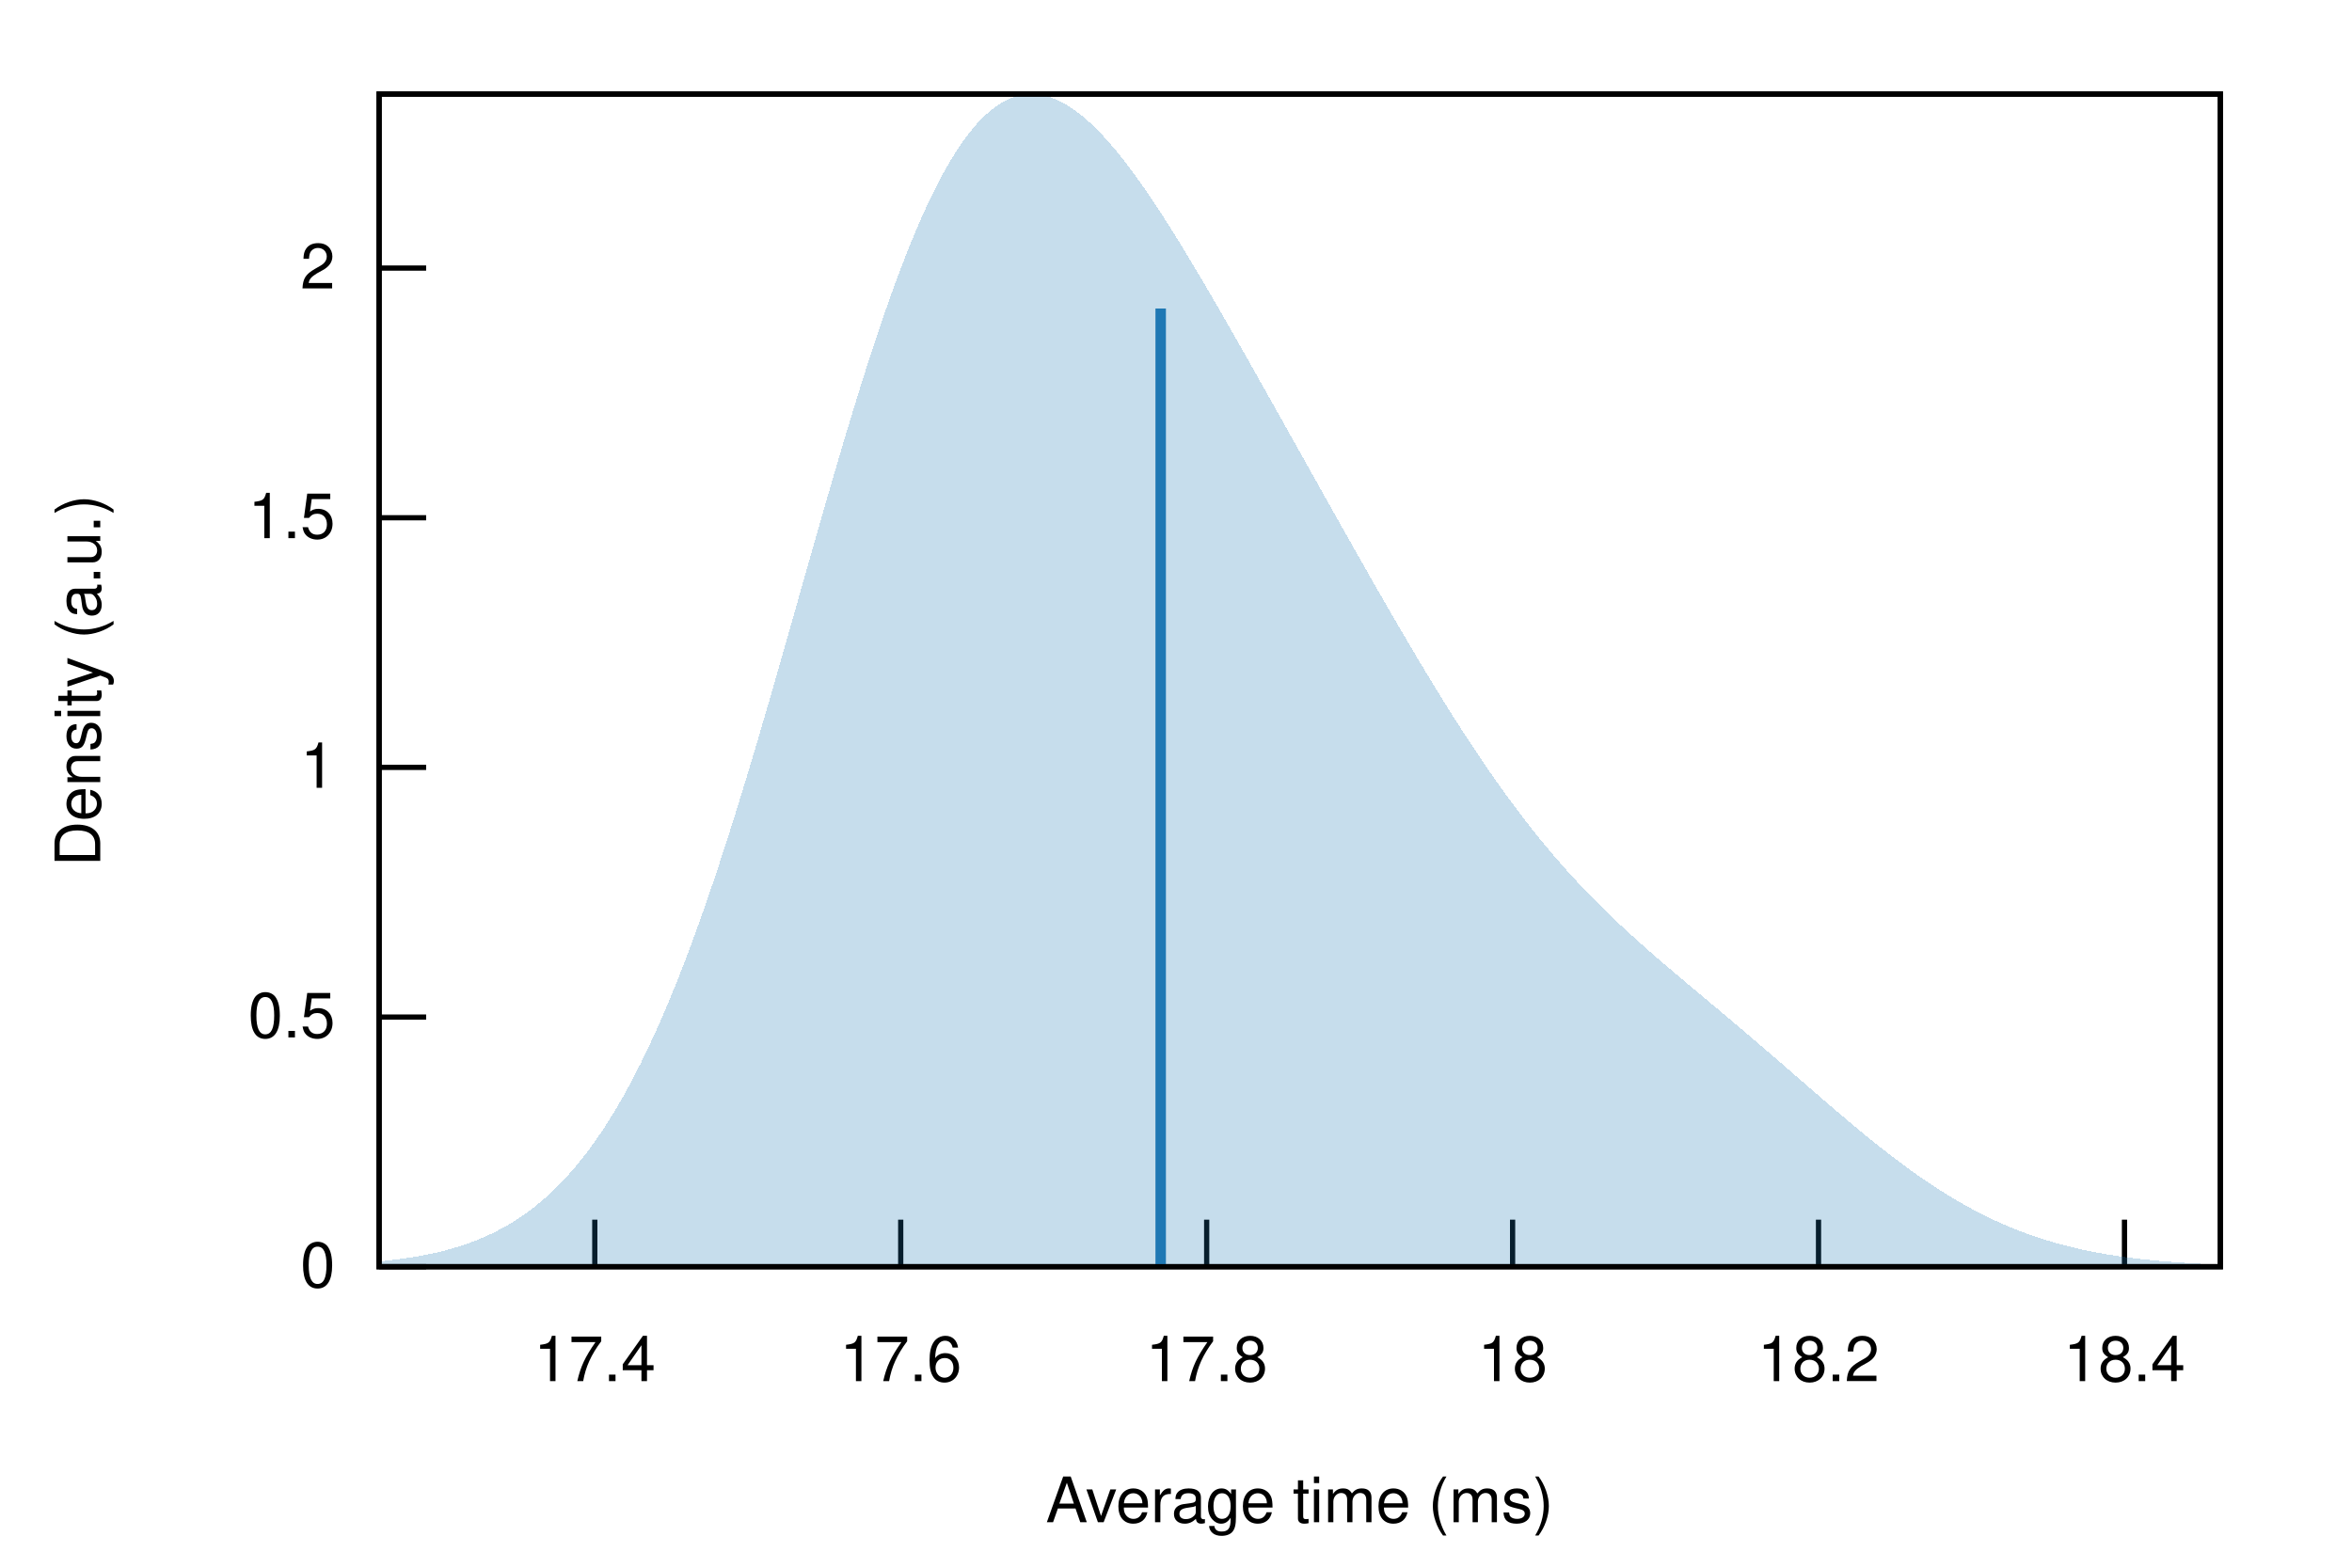
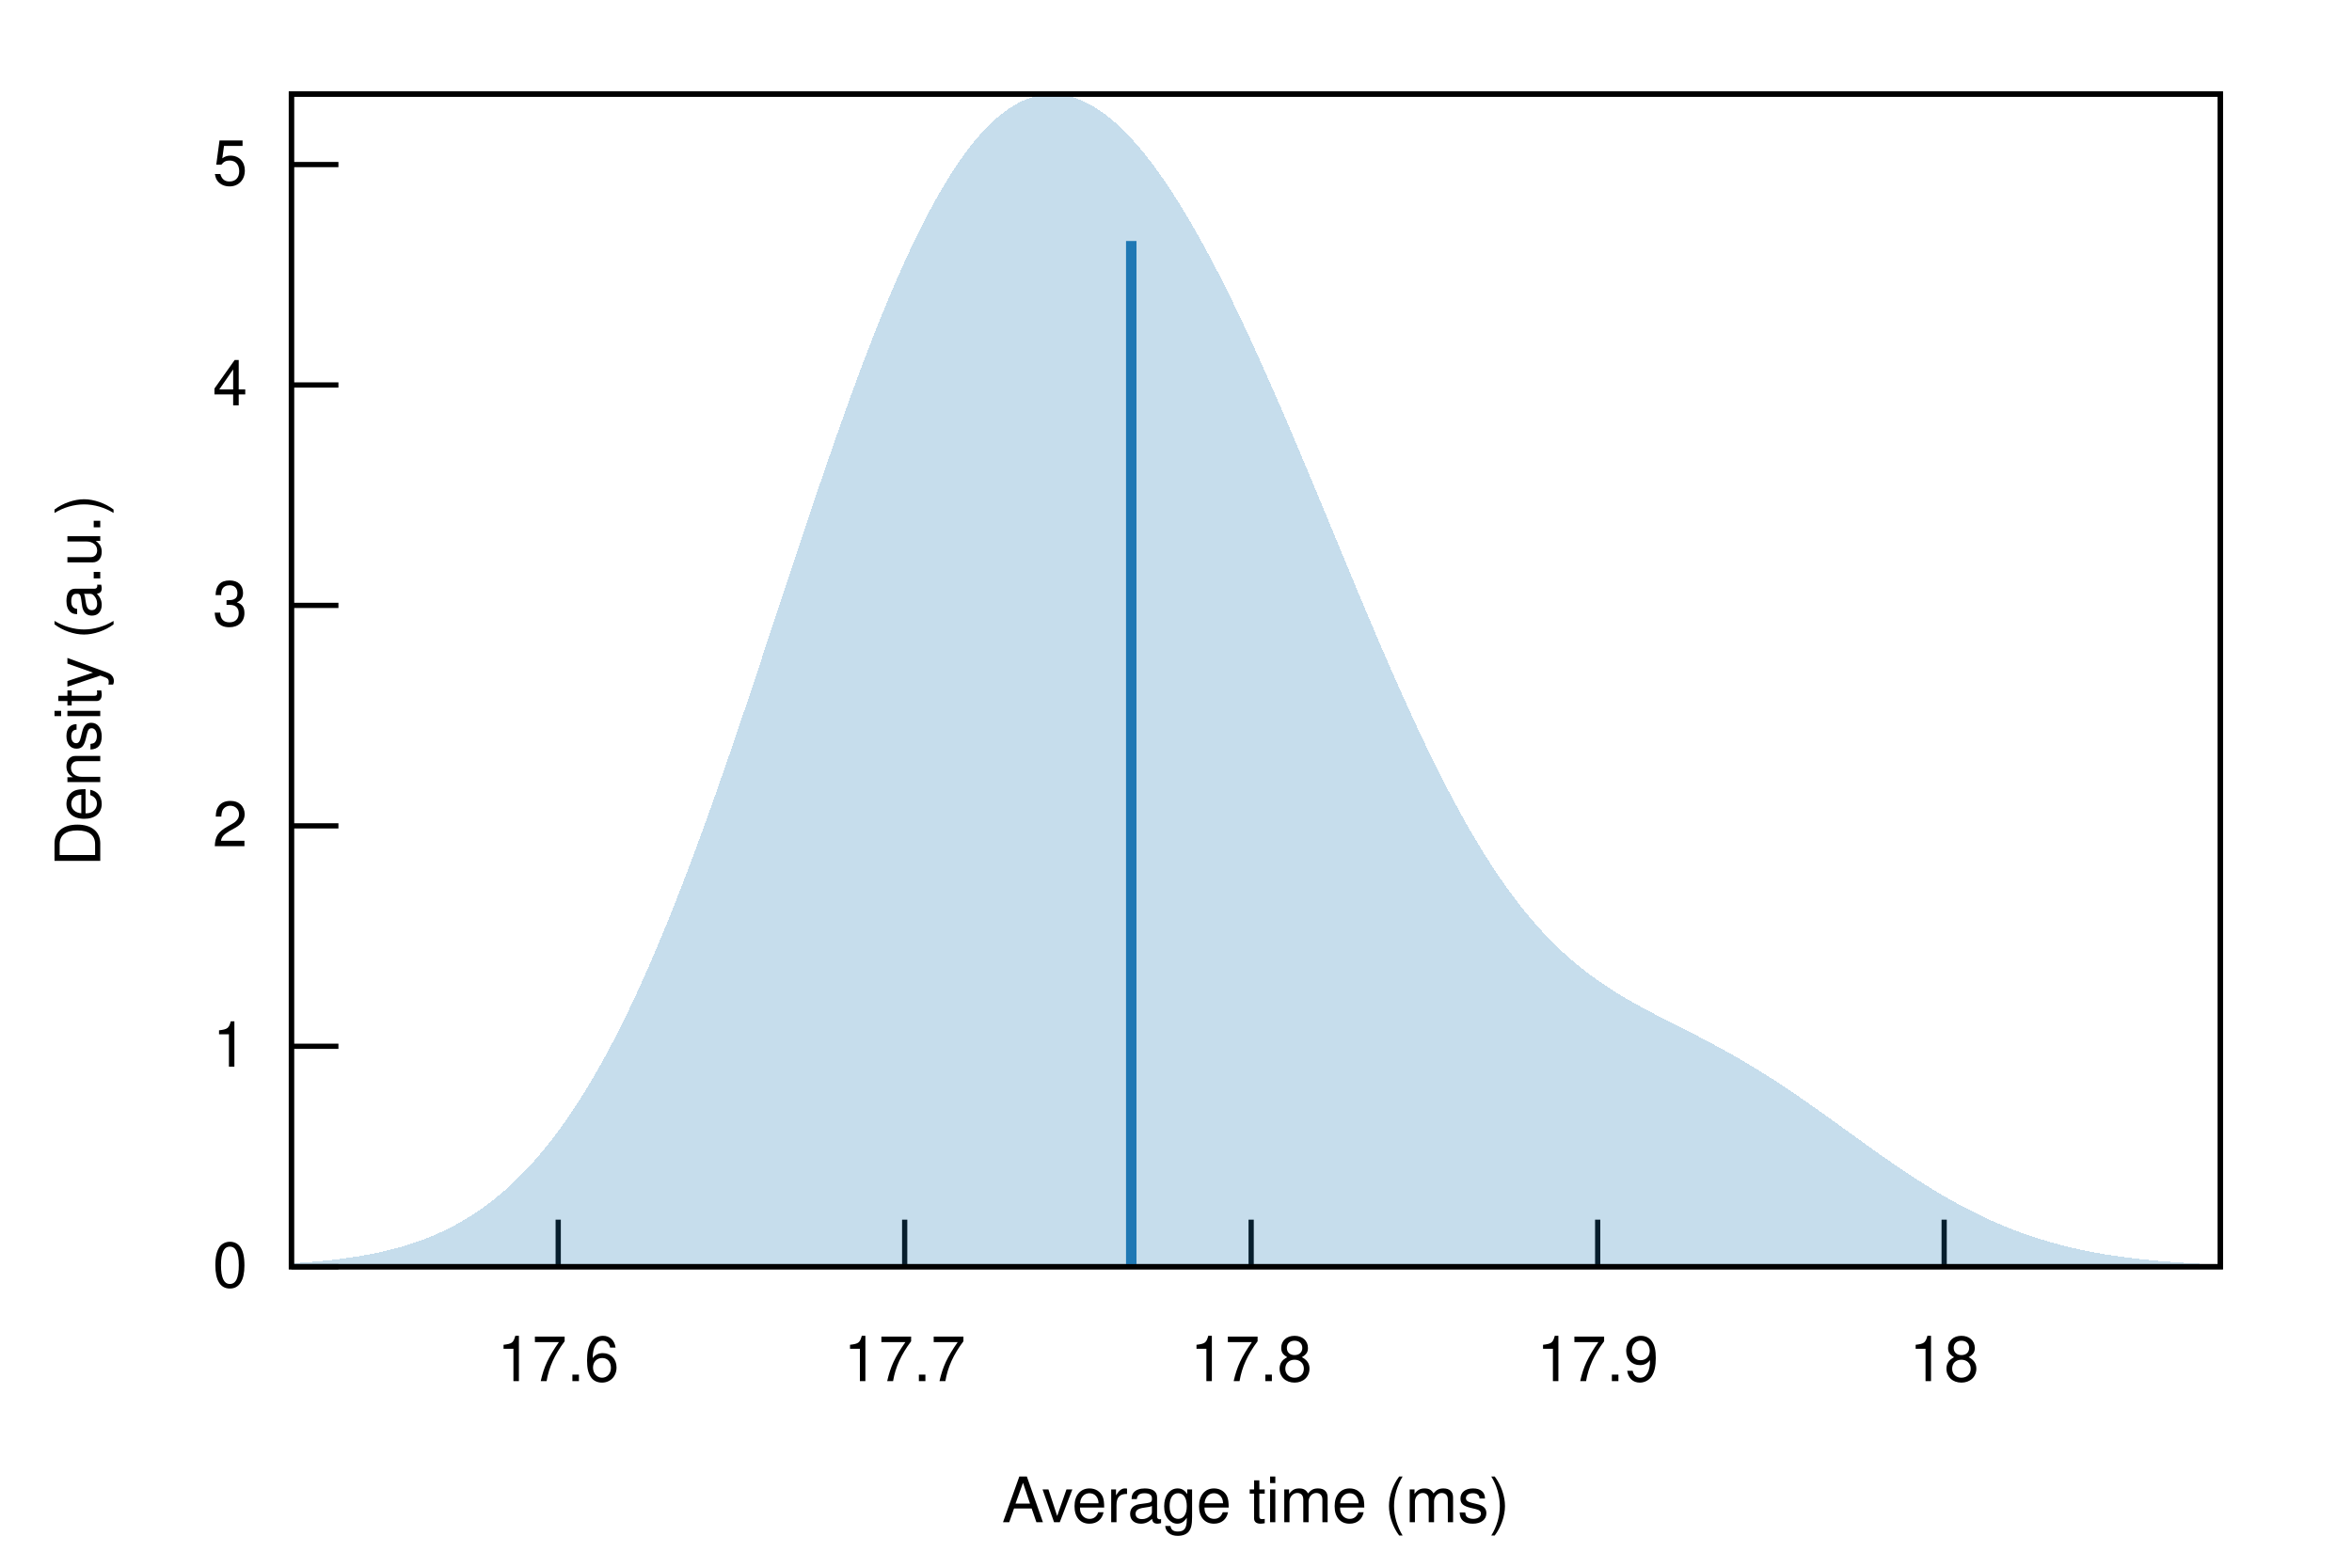
<svg xmlns="http://www.w3.org/2000/svg" xmlns:xlink="http://www.w3.org/1999/xlink" viewBox="0 0 450 300">
  <g id="gnuplot_canvas">
    <rect x="0" y="0" width="450" height="300" fill="none" />
    <defs>
      <circle id="gpDot" r="0.5" stroke-width="0.5" stroke="currentColor" />
      <path id="gpPt0" stroke-width="0.222" stroke="currentColor" d="M-1,0 h2 M0,-1 v2" />
      <path id="gpPt1" stroke-width="0.222" stroke="currentColor" d="M-1,-1 L1,1 M1,-1 L-1,1" />
      <path id="gpPt2" stroke-width="0.222" stroke="currentColor" d="M-1,0 L1,0 M0,-1 L0,1 M-1,-1 L1,1 M-1,1 L1,-1" />
      <rect id="gpPt3" stroke-width="0.222" stroke="currentColor" x="-1" y="-1" width="2" height="2" />
      <rect id="gpPt4" stroke-width="0.222" stroke="currentColor" fill="currentColor" x="-1" y="-1" width="2" height="2" />
      <circle id="gpPt5" stroke-width="0.222" stroke="currentColor" cx="0" cy="0" r="1" />
      <use xlink:href="#gpPt5" id="gpPt6" fill="currentColor" stroke="none" />
      <path id="gpPt7" stroke-width="0.222" stroke="currentColor" d="M0,-1.33 L-1.33,0.67 L1.33,0.67 z" />
      <use xlink:href="#gpPt7" id="gpPt8" fill="currentColor" stroke="none" />
      <use xlink:href="#gpPt7" id="gpPt9" stroke="currentColor" transform="rotate(180)" />
      <use xlink:href="#gpPt9" id="gpPt10" fill="currentColor" stroke="none" />
      <use xlink:href="#gpPt3" id="gpPt11" stroke="currentColor" transform="rotate(45)" />
      <use xlink:href="#gpPt11" id="gpPt12" fill="currentColor" stroke="none" />
      <path id="gpPt13" stroke-width="0.222" stroke="currentColor" d="M0,1.330 L1.265,0.411 L0.782,-1.067 L-0.782,-1.076 L-1.265,0.411 z" />
      <use xlink:href="#gpPt13" id="gpPt14" fill="currentColor" stroke="none" />
      <filter id="textbox" filterUnits="objectBoundingBox" x="0" y="0" height="1" width="1">
        <feFlood flood-color="white" flood-opacity="1" result="bgnd" />
        <feComposite in="SourceGraphic" in2="bgnd" operator="atop" />
      </filter>
      <filter id="greybox" filterUnits="objectBoundingBox" x="0" y="0" height="1" width="1">
        <feFlood flood-color="lightgrey" flood-opacity="1" result="grey" />
        <feComposite in="SourceGraphic" in2="grey" operator="atop" />
      </filter>
    </defs>
    <g fill="none" color="white" stroke="currentColor" stroke-width="1.00" stroke-linecap="butt" stroke-linejoin="miter">
</g>
    <g fill="none" color="black" stroke="currentColor" stroke-width="1.00" stroke-linecap="butt" stroke-linejoin="miter">
-       <path stroke="black" d="M72.53,242.40 L81.53,242.40  " />
-       <g transform="translate(64.14,246.30)" stroke="none" fill="black" font-family="Helvetica" font-size="12.00" text-anchor="end">
+       <path stroke="black" d="M55.75,242.40 L64.75,242.40  " />
+       <g transform="translate(47.36,246.30)" stroke="none" fill="black" font-family="Helvetica" font-size="12.00" text-anchor="end">
        <text>
          <tspan font-family="Helvetica"> 0</tspan>
        </text>
      </g>
    </g>
    <g fill="none" color="black" stroke="currentColor" stroke-width="1.00" stroke-linecap="butt" stroke-linejoin="miter">
-       <path stroke="black" d="M72.53,194.63 L81.53,194.63  " />
-       <g transform="translate(64.14,198.53)" stroke="none" fill="black" font-family="Helvetica" font-size="12.00" text-anchor="end">
-         <text>
-           <tspan font-family="Helvetica"> 0.5</tspan>
-         </text>
-       </g>
-     </g>
-     <g fill="none" color="black" stroke="currentColor" stroke-width="1.00" stroke-linecap="butt" stroke-linejoin="miter">
-       <path stroke="black" d="M72.53,146.85 L81.53,146.85  " />
-       <g transform="translate(64.14,150.75)" stroke="none" fill="black" font-family="Helvetica" font-size="12.00" text-anchor="end">
+       <path stroke="black" d="M55.75,200.22 L64.75,200.22  " />
+       <g transform="translate(47.36,204.12)" stroke="none" fill="black" font-family="Helvetica" font-size="12.00" text-anchor="end">
        <text>
          <tspan font-family="Helvetica"> 1</tspan>
        </text>
      </g>
    </g>
    <g fill="none" color="black" stroke="currentColor" stroke-width="1.00" stroke-linecap="butt" stroke-linejoin="miter">
-       <path stroke="black" d="M72.53,99.08 L81.53,99.08  " />
-       <g transform="translate(64.14,102.98)" stroke="none" fill="black" font-family="Helvetica" font-size="12.00" text-anchor="end">
-         <text>
-           <tspan font-family="Helvetica"> 1.5</tspan>
-         </text>
-       </g>
-     </g>
-     <g fill="none" color="black" stroke="currentColor" stroke-width="1.00" stroke-linecap="butt" stroke-linejoin="miter">
-       <path stroke="black" d="M72.53,51.30 L81.53,51.30  " />
-       <g transform="translate(64.14,55.20)" stroke="none" fill="black" font-family="Helvetica" font-size="12.00" text-anchor="end">
+       <path stroke="black" d="M55.75,158.04 L64.75,158.04  " />
+       <g transform="translate(47.36,161.94)" stroke="none" fill="black" font-family="Helvetica" font-size="12.00" text-anchor="end">
        <text>
          <tspan font-family="Helvetica"> 2</tspan>
        </text>
      </g>
    </g>
    <g fill="none" color="black" stroke="currentColor" stroke-width="1.00" stroke-linecap="butt" stroke-linejoin="miter">
-       <path stroke="black" d="M113.80,242.40 L113.80,233.40  " />
-       <g transform="translate(113.80,264.30)" stroke="none" fill="black" font-family="Helvetica" font-size="12.00" text-anchor="middle">
+       <path stroke="black" d="M55.75,115.85 L64.75,115.85  " />
+       <g transform="translate(47.36,119.75)" stroke="none" fill="black" font-family="Helvetica" font-size="12.00" text-anchor="end">
        <text>
-           <tspan font-family="Helvetica"> 17.4</tspan>
+           <tspan font-family="Helvetica"> 3</tspan>
        </text>
      </g>
    </g>
    <g fill="none" color="black" stroke="currentColor" stroke-width="1.00" stroke-linecap="butt" stroke-linejoin="miter">
-       <path stroke="black" d="M172.33,242.40 L172.33,233.40  " />
-       <g transform="translate(172.33,264.30)" stroke="none" fill="black" font-family="Helvetica" font-size="12.00" text-anchor="middle">
+       <path stroke="black" d="M55.75,73.67 L64.75,73.67  " />
+       <g transform="translate(47.36,77.57)" stroke="none" fill="black" font-family="Helvetica" font-size="12.00" text-anchor="end">
+         <text>
+           <tspan font-family="Helvetica"> 4</tspan>
+         </text>
+       </g>
+     </g>
+     <g fill="none" color="black" stroke="currentColor" stroke-width="1.00" stroke-linecap="butt" stroke-linejoin="miter">
+       <path stroke="black" d="M55.75,31.49 L64.75,31.49  " />
+       <g transform="translate(47.36,35.39)" stroke="none" fill="black" font-family="Helvetica" font-size="12.00" text-anchor="end">
+         <text>
+           <tspan font-family="Helvetica"> 5</tspan>
+         </text>
+       </g>
+     </g>
+     <g fill="none" color="black" stroke="currentColor" stroke-width="1.00" stroke-linecap="butt" stroke-linejoin="miter">
+       <path stroke="black" d="M106.80,242.40 L106.80,233.40  " />
+       <g transform="translate(106.80,264.30)" stroke="none" fill="black" font-family="Helvetica" font-size="12.00" text-anchor="middle">
        <text>
          <tspan font-family="Helvetica"> 17.6</tspan>
        </text>
      </g>
    </g>
    <g fill="none" color="black" stroke="currentColor" stroke-width="1.00" stroke-linecap="butt" stroke-linejoin="miter">
-       <path stroke="black" d="M230.87,242.40 L230.87,233.40  " />
-       <g transform="translate(230.87,264.30)" stroke="none" fill="black" font-family="Helvetica" font-size="12.00" text-anchor="middle">
+       <path stroke="black" d="M173.09,242.40 L173.09,233.40  " />
+       <g transform="translate(173.09,264.30)" stroke="none" fill="black" font-family="Helvetica" font-size="12.00" text-anchor="middle">
+         <text>
+           <tspan font-family="Helvetica"> 17.7</tspan>
+         </text>
+       </g>
+     </g>
+     <g fill="none" color="black" stroke="currentColor" stroke-width="1.00" stroke-linecap="butt" stroke-linejoin="miter">
+       <path stroke="black" d="M239.38,242.40 L239.38,233.40  " />
+       <g transform="translate(239.38,264.30)" stroke="none" fill="black" font-family="Helvetica" font-size="12.00" text-anchor="middle">
        <text>
          <tspan font-family="Helvetica"> 17.8</tspan>
        </text>
      </g>
    </g>
    <g fill="none" color="black" stroke="currentColor" stroke-width="1.00" stroke-linecap="butt" stroke-linejoin="miter">
-       <path stroke="black" d="M289.40,242.40 L289.40,233.40  " />
-       <g transform="translate(289.40,264.30)" stroke="none" fill="black" font-family="Helvetica" font-size="12.00" text-anchor="middle">
+       <path stroke="black" d="M305.68,242.40 L305.68,233.40  " />
+       <g transform="translate(305.68,264.30)" stroke="none" fill="black" font-family="Helvetica" font-size="12.00" text-anchor="middle">
+         <text>
+           <tspan font-family="Helvetica"> 17.9</tspan>
+         </text>
+       </g>
+     </g>
+     <g fill="none" color="black" stroke="currentColor" stroke-width="1.00" stroke-linecap="butt" stroke-linejoin="miter">
+       <path stroke="black" d="M371.97,242.40 L371.97,233.40  " />
+       <g transform="translate(371.97,264.30)" stroke="none" fill="black" font-family="Helvetica" font-size="12.00" text-anchor="middle">
        <text>
          <tspan font-family="Helvetica"> 18</tspan>
        </text>
      </g>
    </g>
    <g fill="none" color="black" stroke="currentColor" stroke-width="1.00" stroke-linecap="butt" stroke-linejoin="miter">
-       <path stroke="black" d="M347.93,242.40 L347.93,233.40  " />
-       <g transform="translate(347.93,264.30)" stroke="none" fill="black" font-family="Helvetica" font-size="12.00" text-anchor="middle">
-         <text>
-           <tspan font-family="Helvetica"> 18.2</tspan>
-         </text>
-       </g>
-     </g>
-     <g fill="none" color="black" stroke="currentColor" stroke-width="1.00" stroke-linecap="butt" stroke-linejoin="miter">
-       <path stroke="black" d="M406.47,242.40 L406.47,233.40  " />
-       <g transform="translate(406.47,264.30)" stroke="none" fill="black" font-family="Helvetica" font-size="12.00" text-anchor="middle">
-         <text>
-           <tspan font-family="Helvetica"> 18.4</tspan>
-         </text>
-       </g>
-     </g>
-     <g fill="none" color="black" stroke="currentColor" stroke-width="1.00" stroke-linecap="butt" stroke-linejoin="miter">
</g>
    <g fill="none" color="black" stroke="currentColor" stroke-width="1.00" stroke-linecap="butt" stroke-linejoin="miter">
-       <path stroke="black" d="M72.53,18.01 L72.53,242.40 L424.82,242.40 L424.82,18.01 L72.53,18.01 Z  " />
+       <path stroke="black" d="M55.75,18.01 L55.75,242.40 L424.82,242.40 L424.82,18.01 L55.75,18.01 Z  " />
    </g>
    <g fill="none" color="black" stroke="currentColor" stroke-width="1.00" stroke-linecap="butt" stroke-linejoin="miter">
      <g transform="translate(19.18,130.21) rotate(270)" stroke="none" fill="black" font-family="Helvetica" font-size="12.00" text-anchor="middle">
        <text>
          <tspan font-family="Helvetica">Density (a.u.)</tspan>
        </text>
      </g>
    </g>
    <g fill="none" color="black" stroke="currentColor" stroke-width="1.00" stroke-linecap="butt" stroke-linejoin="miter">
-       <g transform="translate(248.67,291.30)" stroke="none" fill="black" font-family="Helvetica" font-size="12.00" text-anchor="middle">
+       <g transform="translate(240.28,291.30)" stroke="none" fill="black" font-family="Helvetica" font-size="12.00" text-anchor="middle">
        <text>
          <tspan font-family="Helvetica">Average time (ms)</tspan>
        </text>
      </g>
    </g>
    <g fill="none" color="black" stroke="currentColor" stroke-width="1.00" stroke-linecap="butt" stroke-linejoin="miter">
</g>
    <g id="gnuplot_plot_1">
      <g fill="none" color="black" stroke="currentColor" stroke-width="1.00" stroke-linecap="butt" stroke-linejoin="miter">
        <g stroke="none" shape-rendering="crispEdges">
-           <polygon fill="rgb( 31, 120, 180)" fill-opacity="0.25" points="72.53,241.39 73.24,241.32 73.94,241.25 74.65,241.17 75.35,241.08 76.06,241.00 76.77,240.90 77.47,240.80 78.18,240.70 78.88,240.59 79.59,240.47 80.30,240.35 81.00,240.22 81.71,240.08 82.41,239.93 83.12,239.78 83.83,239.62 84.53,239.45 85.24,239.27 85.94,239.08 86.65,238.88 87.36,238.67 88.06,238.45 88.77,238.21 89.47,237.97 90.18,237.72 90.89,237.45 91.59,237.17 92.30,236.87 93.00,236.56 93.71,236.24 94.42,235.90 95.12,235.54 95.83,235.17 96.53,234.78 97.24,234.38 97.95,233.96 98.65,233.51 99.36,233.05 100.06,232.57 100.77,232.07 101.48,231.55 102.18,231.01 102.89,230.44 103.59,229.85 104.30,229.24 105.01,228.61 105.71,227.95 106.42,227.26 107.12,226.55 107.83,225.82 108.54,225.05 109.24,224.26 109.95,223.44 110.65,222.60 111.36,221.72 112.07,220.81 112.77,219.88 113.48,218.91 114.18,217.91 114.89,216.88 115.60,215.82 116.30,214.72 117.01,213.59 117.71,212.43 118.42,211.24 119.13,210.01 119.83,208.74 120.54,207.44 121.24,206.11 121.95,204.74 122.66,203.34 123.36,201.90 124.07,200.42 124.77,198.91 125.48,197.36 126.19,195.78 126.89,194.16 127.60,192.50 128.30,190.81 129.01,189.09 129.72,187.32 130.42,185.53 131.13,183.70 131.83,181.83 132.54,179.93 133.25,178.00 133.95,176.03 134.66,174.04 135.36,172.01 136.07,169.94 136.78,167.85 137.48,165.73 138.19,163.58 138.89,161.40 139.60,159.20 140.31,156.96 141.01,154.71 141.72,152.43 142.42,150.12 143.13,147.80 143.84,145.45 144.54,143.08 145.25,140.70 145.95,138.30 146.66,135.88 147.37,133.45 148.07,131.01 148.78,128.55 149.48,126.09 150.19,123.61 150.90,121.13 151.60,118.65 152.31,116.16 153.01,113.67 153.72,111.18 154.43,108.70 155.13,106.21 155.84,103.74 156.54,101.26 157.25,98.80 157.96,96.35 158.66,93.91 159.37,91.48 160.07,89.07 160.78,86.67 161.48,84.30 162.19,81.95 162.90,79.61 163.60,77.31 164.31,75.02 165.01,72.77 165.72,70.55 166.43,68.35 167.13,66.19 167.84,64.06 168.54,61.97 169.25,59.91 169.96,57.90 170.66,55.92 171.37,53.98 172.07,52.09 172.78,50.23 173.49,48.43 174.19,46.66 174.90,44.95 175.60,43.28 176.31,41.66 177.02,40.10 177.72,38.58 178.43,37.11 179.13,35.70 179.84,34.33 180.55,33.02 181.25,31.77 181.96,30.57 182.66,29.42 183.37,28.33 184.08,27.29 184.78,26.31 185.49,25.39 186.19,24.52 186.90,23.70 187.61,22.95 188.31,22.24 189.02,21.60 189.72,21.00 190.43,20.47 191.14,19.98 191.84,19.55 192.55,19.18 193.25,18.86 193.96,18.59 194.67,18.37 195.37,18.21 196.08,18.09 196.78,18.03 197.49,18.01 198.20,18.04 198.90,18.12 199.61,18.25 200.31,18.42 201.02,18.64 201.73,18.90 202.43,19.21 203.14,19.56 203.84,19.94 204.55,20.37 205.26,20.84 205.96,21.34 206.67,21.88 207.37,22.46 208.08,23.07 208.79,23.72 209.49,24.39 210.20,25.10 210.90,25.84 211.61,26.61 212.32,27.40 213.02,28.23 213.73,29.07 214.43,29.95 215.14,30.84 215.85,31.76 216.55,32.70 217.26,33.67 217.96,34.65 218.67,35.65 219.38,36.67 220.08,37.70 220.79,38.76 221.49,39.82 222.20,40.90 222.91,42.00 223.61,43.11 224.32,44.23 225.02,45.36 225.73,46.50 226.44,47.65 227.14,48.82 227.85,49.99 228.55,51.17 229.26,52.35 229.97,53.55 230.67,54.75 231.38,55.95 232.08,57.16 232.79,58.38 233.50,59.60 234.20,60.83 234.91,62.06 235.61,63.29 236.32,64.53 237.03,65.77 237.73,67.01 238.44,68.26 239.14,69.50 239.85,70.75 240.56,72.00 241.26,73.26 241.97,74.51 242.67,75.77 243.38,77.02 244.09,78.28 244.79,79.54 245.50,80.80 246.20,82.06 246.91,83.32 247.62,84.58 248.32,85.84 249.03,87.10 249.73,88.36 250.44,89.62 251.15,90.88 251.85,92.14 252.56,93.40 253.26,94.66 253.97,95.92 254.68,97.17 255.38,98.43 256.09,99.69 256.79,100.94 257.50,102.19 258.21,103.44 258.91,104.69 259.62,105.94 260.32,107.18 261.03,108.43 261.74,109.67 262.44,110.91 263.15,112.14 263.85,113.37 264.56,114.60 265.27,115.83 265.97,117.05 266.68,118.27 267.38,119.48 268.09,120.69 268.80,121.89 269.50,123.09 270.21,124.29 270.91,125.48 271.62,126.66 272.33,127.84 273.03,129.01 273.74,130.17 274.44,131.33 275.15,132.48 275.86,133.63 276.56,134.76 277.27,135.89 277.97,137.01 278.68,138.12 279.39,139.22 280.09,140.32 280.80,141.40 281.50,142.48 282.21,143.54 282.92,144.60 283.62,145.65 284.33,146.68 285.03,147.71 285.74,148.72 286.45,149.72 287.15,150.72 287.86,151.70 288.56,152.67 289.27,153.63 289.98,154.58 290.68,155.52 291.39,156.44 292.09,157.36 292.80,158.26 293.51,159.15 294.21,160.03 294.92,160.90 295.62,161.76 296.33,162.60 297.04,163.44 297.74,164.26 298.45,165.08 299.15,165.88 299.86,166.67 300.57,167.45 301.27,168.22 301.98,168.98 302.68,169.73 303.39,170.48 304.10,171.21 304.80,171.93 305.51,172.64 306.21,173.35 306.92,174.05 307.63,174.73 308.33,175.41 309.04,176.09 309.74,176.75 310.45,177.41 311.16,178.07 311.86,178.71 312.57,179.35 313.27,179.99 313.98,180.62 314.69,181.25 315.39,181.87 316.10,182.49 316.80,183.10 317.51,183.71 318.22,184.32 318.92,184.92 319.63,185.52 320.33,186.12 321.04,186.72 321.75,187.31 322.45,187.91 323.16,188.50 323.86,189.09 324.57,189.68 325.28,190.28 325.98,190.87 326.69,191.46 327.39,192.05 328.10,192.64 328.81,193.23 329.51,193.83 330.22,194.42 330.92,195.02 331.63,195.61 332.34,196.21 333.04,196.81 333.75,197.41 334.45,198.01 335.16,198.61 335.87,199.22 336.57,199.82 337.28,200.43 337.98,201.03 338.69,201.64 339.39,202.25 340.10,202.86 340.81,203.47 341.51,204.08 342.22,204.70 342.92,205.31 343.63,205.92 344.34,206.54 345.04,207.15 345.75,207.76 346.45,208.37 347.16,208.99 347.87,209.60 348.57,210.21 349.28,210.82 349.98,211.42 350.69,212.03 351.40,212.63 352.10,213.23 352.81,213.83 353.51,214.43 354.22,215.02 354.93,215.61 355.63,216.20 356.34,216.78 357.04,217.36 357.75,217.93 358.46,218.50 359.16,219.07 359.87,219.63 360.57,220.18 361.28,220.73 361.99,221.28 362.69,221.81 363.40,222.35 364.10,222.87 364.81,223.39 365.52,223.90 366.22,224.41 366.93,224.91 367.63,225.40 368.34,225.89 369.05,226.36 369.75,226.83 370.46,227.29 371.16,227.75 371.87,228.19 372.58,228.63 373.28,229.06 373.99,229.49 374.69,229.90 375.40,230.30 376.11,230.70 376.81,231.09 377.52,231.47 378.22,231.84 378.93,232.21 379.64,232.56 380.34,232.91 381.05,233.25 381.75,233.58 382.46,233.90 383.17,234.21 383.87,234.52 384.58,234.82 385.28,235.11 385.99,235.39 386.70,235.66 387.40,235.93 388.11,236.18 388.81,236.43 389.52,236.68 390.23,236.91 390.93,237.14 391.64,237.36 392.34,237.57 393.05,237.78 393.76,237.98 394.46,238.17 395.17,238.36 395.87,238.53 396.58,238.71 397.29,238.87 397.99,239.04 398.70,239.19 399.40,239.34 400.11,239.48 400.82,239.62 401.52,239.75 402.23,239.88 402.93,240.00 403.64,240.12 404.35,240.23 405.05,240.34 405.76,240.44 406.46,240.54 407.17,240.64 407.88,240.73 408.58,240.82 409.29,240.90 409.99,240.98 410.70,241.05 411.41,241.13 412.11,241.19 412.82,241.26 413.52,241.32 414.23,241.38 414.94,241.44 415.64,241.49 416.35,241.54 417.05,241.59 417.76,241.64 418.47,241.68 419.17,241.72 419.88,241.76 420.58,241.80 421.29,241.84 422.00,241.87 422.70,241.90 423.41,241.93 424.11,241.96 424.82,241.99 424.82,242.40 424.11,242.40 423.41,242.40 422.70,242.40 422.00,242.40 421.29,242.40 420.58,242.40 419.88,242.40 419.17,242.40 418.47,242.40 417.76,242.40 417.05,242.40 416.35,242.40 415.64,242.40 414.94,242.40 414.23,242.40 413.52,242.40 412.82,242.40 412.11,242.40 411.41,242.40 410.70,242.40 409.99,242.40 409.29,242.40 408.58,242.40 407.88,242.40 407.17,242.40 406.46,242.40 405.76,242.40 405.05,242.40 404.35,242.40 403.64,242.40 402.93,242.40 402.23,242.40 401.52,242.40 400.82,242.40 400.11,242.40 399.40,242.40 398.70,242.40 397.99,242.40 397.29,242.40 396.58,242.40 395.87,242.40 395.17,242.40 394.46,242.40 393.76,242.40 393.05,242.40 392.34,242.40 391.64,242.40 390.93,242.40 390.23,242.40 389.52,242.40 388.81,242.40 388.11,242.40 387.40,242.40 386.70,242.40 385.99,242.40 385.28,242.40 384.58,242.40 383.87,242.40 383.17,242.40 382.46,242.40 381.75,242.40 381.05,242.40 380.34,242.40 379.64,242.40 378.93,242.40 378.22,242.40 377.52,242.40 376.81,242.40 376.11,242.40 375.40,242.40 374.69,242.40 373.99,242.40 373.28,242.40 372.58,242.40 371.87,242.40 371.16,242.40 370.46,242.40 369.75,242.40 369.05,242.40 368.34,242.40 367.63,242.40 366.93,242.40 366.22,242.40 365.52,242.40 364.81,242.40 364.10,242.40 363.40,242.40 362.69,242.40 361.99,242.40 361.28,242.40 360.57,242.40 359.87,242.40 359.16,242.40 358.46,242.40 357.75,242.40 357.04,242.40 356.34,242.40 355.63,242.40 354.93,242.40 354.22,242.40 353.51,242.40 352.81,242.40 352.10,242.40 351.40,242.40 350.69,242.40 349.98,242.40 349.28,242.40 348.57,242.40 347.87,242.40 347.16,242.40 346.45,242.40 345.75,242.40 345.04,242.40 344.34,242.40 343.63,242.40 342.92,242.40 342.22,242.40 341.51,242.40 340.81,242.40 340.10,242.40 339.39,242.40 338.69,242.40 337.98,242.40 337.28,242.40 336.57,242.40 335.87,242.40 335.16,242.40 334.45,242.40 333.75,242.40 333.04,242.40 332.34,242.40 331.63,242.40 330.92,242.40 330.22,242.40 329.51,242.40 328.81,242.40 328.10,242.40 327.39,242.40 326.69,242.40 325.98,242.40 325.28,242.40 324.57,242.40 323.86,242.40 323.16,242.40 322.45,242.40 321.75,242.40 321.04,242.40 320.33,242.40 319.63,242.40 318.92,242.40 318.22,242.40 317.51,242.40 316.80,242.40 316.10,242.40 315.39,242.40 314.69,242.40 313.98,242.40 313.27,242.40 312.57,242.40 311.86,242.40 311.16,242.40 310.45,242.40 309.74,242.40 309.04,242.40 308.33,242.40 307.63,242.40 306.92,242.40 306.21,242.40 305.51,242.40 304.80,242.40 304.10,242.40 303.39,242.40 302.68,242.40 301.98,242.40 301.27,242.40 300.57,242.40 299.86,242.40 299.15,242.40 298.45,242.40 297.74,242.40 297.04,242.40 296.33,242.40 295.62,242.40 294.92,242.40 294.21,242.40 293.51,242.40 292.80,242.40 292.09,242.40 291.39,242.40 290.68,242.40 289.98,242.40 289.27,242.40 288.56,242.40 287.86,242.40 287.15,242.40 286.45,242.40 285.74,242.40 285.03,242.40 284.33,242.40 283.62,242.40 282.92,242.40 282.21,242.40 281.50,242.40 280.80,242.40 280.09,242.40 279.39,242.40 278.68,242.40 277.97,242.40 277.27,242.40 276.56,242.40 275.86,242.40 275.15,242.40 274.44,242.40 273.74,242.40 273.03,242.40 272.33,242.40 271.62,242.40 270.91,242.40 270.21,242.40 269.50,242.40 268.80,242.40 268.09,242.40 267.38,242.40 266.68,242.40 265.97,242.40 265.27,242.40 264.56,242.40 263.85,242.40 263.15,242.40 262.44,242.40 261.74,242.40 261.03,242.40 260.32,242.40 259.62,242.40 258.91,242.40 258.21,242.40 257.50,242.40 256.79,242.40 256.09,242.40 255.38,242.40 254.68,242.40 253.97,242.40 253.26,242.40 252.56,242.40 251.85,242.40 251.15,242.40 250.44,242.40 249.73,242.40 249.03,242.40 248.32,242.40 247.62,242.40 246.91,242.40 246.20,242.40 245.50,242.40 244.79,242.40 244.09,242.40 243.38,242.40 242.67,242.40 241.97,242.40 241.26,242.40 240.56,242.40 239.85,242.40 239.14,242.40 238.44,242.40 237.73,242.40 237.03,242.40 236.32,242.40 235.61,242.40 234.91,242.40 234.20,242.40 233.50,242.40 232.79,242.40 232.08,242.40 231.38,242.40 230.67,242.40 229.97,242.40 229.26,242.40 228.55,242.40 227.85,242.40 227.14,242.40 226.44,242.40 225.73,242.40 225.02,242.40 224.32,242.40 223.61,242.40 222.91,242.40 222.20,242.40 221.49,242.40 220.79,242.40 220.08,242.40 219.38,242.40 218.67,242.40 217.96,242.40 217.26,242.40 216.55,242.40 215.85,242.40 215.14,242.40 214.43,242.40 213.73,242.40 213.02,242.40 212.32,242.40 211.61,242.40 210.90,242.40 210.20,242.40 209.49,242.40 208.79,242.40 208.08,242.40 207.37,242.40 206.67,242.40 205.96,242.40 205.26,242.40 204.55,242.40 203.84,242.40 203.14,242.40 202.43,242.40 201.73,242.40 201.02,242.40 200.31,242.40 199.61,242.40 198.90,242.40 198.20,242.40 197.49,242.40 196.78,242.40 196.08,242.40 195.37,242.40 194.67,242.40 193.96,242.40 193.25,242.40 192.55,242.40 191.84,242.40 191.14,242.40 190.43,242.40 189.72,242.40 189.02,242.40 188.31,242.40 187.61,242.40 186.90,242.40 186.19,242.40 185.49,242.40 184.78,242.40 184.08,242.40 183.37,242.40 182.66,242.40 181.96,242.40 181.25,242.40 180.55,242.40 179.84,242.40 179.13,242.40 178.43,242.40 177.72,242.40 177.02,242.40 176.31,242.40 175.60,242.40 174.90,242.40 174.19,242.40 173.49,242.40 172.78,242.40 172.07,242.40 171.37,242.40 170.66,242.40 169.96,242.40 169.25,242.40 168.54,242.40 167.84,242.40 167.13,242.40 166.43,242.40 165.72,242.40 165.01,242.40 164.31,242.40 163.60,242.40 162.90,242.40 162.19,242.40 161.48,242.40 160.78,242.40 160.07,242.40 159.37,242.40 158.66,242.40 157.96,242.40 157.25,242.40 156.54,242.40 155.84,242.40 155.13,242.40 154.43,242.40 153.72,242.40 153.01,242.40 152.31,242.40 151.60,242.40 150.90,242.40 150.19,242.40 149.48,242.40 148.78,242.40 148.07,242.40 147.37,242.40 146.66,242.40 145.95,242.40 145.25,242.40 144.54,242.40 143.84,242.40 143.13,242.40 142.42,242.40 141.72,242.40 141.01,242.40 140.31,242.40 139.60,242.40 138.89,242.40 138.19,242.40 137.48,242.40 136.78,242.40 136.07,242.40 135.36,242.40 134.66,242.40 133.95,242.40 133.25,242.40 132.54,242.40 131.83,242.40 131.13,242.40 130.42,242.40 129.72,242.40 129.01,242.40 128.30,242.40 127.60,242.40 126.89,242.40 126.19,242.40 125.48,242.40 124.77,242.40 124.07,242.40 123.36,242.40 122.66,242.40 121.95,242.40 121.24,242.40 120.54,242.40 119.83,242.40 119.13,242.40 118.42,242.40 117.71,242.40 117.01,242.40 116.30,242.40 115.60,242.40 114.89,242.40 114.18,242.40 113.48,242.40 112.77,242.40 112.07,242.40 111.36,242.40 110.65,242.40 109.95,242.40 109.24,242.40 108.54,242.40 107.83,242.40 107.12,242.40 106.42,242.40 105.71,242.40 105.01,242.40 104.30,242.40 103.59,242.40 102.89,242.40 102.18,242.40 101.48,242.40 100.77,242.40 100.06,242.40 99.36,242.40 98.65,242.40 97.95,242.40 97.24,242.40 96.53,242.40 95.83,242.40 95.12,242.40 94.42,242.40 93.71,242.40 93.00,242.40 92.30,242.40 91.59,242.40 90.89,242.40 90.18,242.40 89.47,242.40 88.77,242.40 88.06,242.40 87.36,242.40 86.65,242.40 85.94,242.40 85.24,242.40 84.53,242.40 83.83,242.40 83.12,242.40 82.41,242.40 81.71,242.40 81.00,242.40 80.30,242.40 79.59,242.40 78.88,242.40 78.18,242.40 77.47,242.40 76.77,242.40 76.06,242.40 75.35,242.40 74.65,242.40 73.94,242.40 73.24,242.40 72.53,242.40 " />
+           <polygon fill="rgb( 31, 120, 180)" fill-opacity="0.25" points="55.75,241.76 56.49,241.71 57.23,241.66 57.97,241.61 58.71,241.56 59.45,241.50 60.19,241.44 60.93,241.37 61.67,241.30 62.41,241.23 63.15,241.15 63.89,241.06 64.63,240.98 65.37,240.88 66.10,240.78 66.84,240.68 67.58,240.57 68.32,240.45 69.06,240.33 69.80,240.20 70.54,240.07 71.28,239.92 72.02,239.77 72.76,239.61 73.50,239.44 74.24,239.27 74.98,239.08 75.72,238.89 76.46,238.68 77.20,238.47 77.94,238.24 78.68,238.01 79.42,237.76 80.16,237.50 80.90,237.23 81.64,236.95 82.38,236.65 83.12,236.34 83.86,236.01 84.60,235.68 85.33,235.32 86.07,234.95 86.81,234.57 87.55,234.17 88.29,233.75 89.03,233.32 89.77,232.86 90.51,232.39 91.25,231.91 91.99,231.40 92.73,230.87 93.47,230.32 94.21,229.75 94.95,229.16 95.69,228.55 96.43,227.92 97.17,227.26 97.91,226.58 98.65,225.88 99.39,225.15 100.13,224.40 100.87,223.63 101.61,222.83 102.35,222.00 103.09,221.15 103.83,220.27 104.56,219.36 105.30,218.43 106.04,217.47 106.78,216.48 107.52,215.47 108.26,214.42 109.00,213.35 109.74,212.25 110.48,211.12 111.22,209.96 111.96,208.77 112.70,207.55 113.44,206.30 114.18,205.02 114.92,203.71 115.66,202.38 116.40,201.01 117.14,199.61 117.88,198.18 118.62,196.72 119.36,195.23 120.10,193.71 120.84,192.17 121.58,190.59 122.32,188.98 123.06,187.35 123.79,185.69 124.53,183.99 125.27,182.27 126.01,180.53 126.75,178.75 127.49,176.95 128.23,175.13 128.97,173.27 129.71,171.40 130.45,169.50 131.19,167.57 131.93,165.62 132.67,163.65 133.41,161.66 134.15,159.64 134.89,157.61 135.63,155.56 136.37,153.49 137.11,151.40 137.85,149.29 138.59,147.17 139.33,145.03 140.07,142.88 140.81,140.71 141.55,138.54 142.29,136.35 143.03,134.15 143.76,131.94 144.50,129.73 145.24,127.51 145.98,125.28 146.72,123.05 147.46,120.82 148.20,118.58 148.94,116.34 149.68,114.10 150.42,111.87 151.16,109.63 151.90,107.40 152.64,105.17 153.38,102.95 154.12,100.74 154.86,98.54 155.60,96.34 156.34,94.16 157.08,91.99 157.82,89.83 158.56,87.69 159.30,85.56 160.04,83.44 160.78,81.35 161.52,79.27 162.26,77.22 162.99,75.18 163.73,73.17 164.47,71.18 165.21,69.22 165.95,67.28 166.69,65.37 167.43,63.48 168.17,61.63 168.91,59.80 169.65,58.00 170.39,56.24 171.13,54.50 171.87,52.80 172.61,51.13 173.35,49.50 174.09,47.90 174.83,46.34 175.57,44.82 176.31,43.33 177.05,41.88 177.79,40.47 178.53,39.10 179.27,37.77 180.01,36.48 180.75,35.23 181.49,34.02 182.22,32.85 182.96,31.73 183.70,30.65 184.44,29.61 185.18,28.62 185.92,27.66 186.66,26.76 187.40,25.90 188.14,25.08 188.88,24.30 189.62,23.57 190.36,22.89 191.10,22.25 191.84,21.66 192.58,21.11 193.32,20.60 194.06,20.15 194.80,19.73 195.54,19.36 196.28,19.04 197.02,18.76 197.76,18.52 198.50,18.33 199.24,18.19 199.98,18.08 200.72,18.03 201.45,18.01 202.19,18.04 202.93,18.11 203.67,18.22 204.41,18.38 205.15,18.57 205.89,18.81 206.63,19.09 207.37,19.41 208.11,19.77 208.85,20.18 209.59,20.62 210.33,21.10 211.07,21.61 211.81,22.17 212.55,22.76 213.29,23.39 214.03,24.06 214.77,24.77 215.51,25.51 216.25,26.28 216.99,27.09 217.73,27.93 218.47,28.81 219.21,29.72 219.95,30.67 220.69,31.64 221.42,32.65 222.16,33.69 222.90,34.75 223.64,35.85 224.38,36.98 225.12,38.14 225.86,39.32 226.60,40.53 227.34,41.77 228.08,43.04 228.82,44.33 229.56,45.64 230.30,46.99 231.04,48.35 231.78,49.74 232.52,51.15 233.26,52.59 234.00,54.04 234.74,55.52 235.48,57.02 236.22,58.54 236.96,60.08 237.70,61.63 238.44,63.21 239.18,64.80 239.92,66.41 240.65,68.03 241.39,69.67 242.13,71.32 242.87,72.99 243.61,74.67 244.35,76.37 245.09,78.07 245.83,79.79 246.57,81.52 247.31,83.25 248.05,85.00 248.79,86.75 249.53,88.51 250.27,90.28 251.01,92.05 251.75,93.82 252.49,95.60 253.23,97.39 253.97,99.17 254.71,100.96 255.45,102.75 256.19,104.53 256.93,106.32 257.67,108.10 258.41,109.88 259.15,111.66 259.88,113.43 260.62,115.20 261.36,116.95 262.10,118.71 262.84,120.45 263.58,122.18 264.32,123.91 265.06,125.62 265.80,127.32 266.54,129.01 267.28,130.69 268.02,132.35 268.76,133.99 269.50,135.62 270.24,137.24 270.98,138.83 271.72,140.41 272.46,141.97 273.20,143.51 273.94,145.03 274.68,146.53 275.42,148.01 276.16,149.46 276.90,150.90 277.64,152.31 278.38,153.70 279.12,155.06 279.85,156.40 280.59,157.71 281.33,159.00 282.07,160.27 282.81,161.50 283.55,162.72 284.29,163.90 285.03,165.07 285.77,166.20 286.51,167.31 287.25,168.39 287.99,169.45 288.73,170.48 289.47,171.48 290.21,172.46 290.95,173.41 291.69,174.34 292.43,175.24 293.17,176.12 293.91,176.97 294.65,177.79 295.39,178.60 296.13,179.38 296.87,180.14 297.61,180.87 298.35,181.58 299.08,182.27 299.82,182.94 300.56,183.59 301.30,184.22 302.04,184.84 302.78,185.43 303.52,186.00 304.26,186.56 305.00,187.10 305.74,187.63 306.48,188.14 307.22,188.64 307.96,189.13 308.70,189.60 309.44,190.06 310.18,190.51 310.92,190.95 311.66,191.38 312.40,191.80 313.14,192.22 313.88,192.62 314.62,193.03 315.36,193.42 316.10,193.81 316.84,194.20 317.58,194.58 318.31,194.96 319.05,195.34 319.79,195.71 320.53,196.09 321.27,196.46 322.01,196.84 322.75,197.22 323.49,197.59 324.23,197.97 324.97,198.35 325.71,198.74 326.45,199.12 327.19,199.52 327.93,199.91 328.67,200.31 329.41,200.71 330.15,201.12 330.89,201.53 331.63,201.95 332.37,202.37 333.11,202.80 333.85,203.23 334.59,203.67 335.33,204.12 336.07,204.57 336.81,205.02 337.54,205.49 338.28,205.95 339.02,206.42 339.76,206.90 340.50,207.39 341.24,207.87 341.98,208.37 342.72,208.87 343.46,209.37 344.20,209.87 344.94,210.38 345.68,210.90 346.42,211.42 347.16,211.94 347.90,212.46 348.64,212.99 349.38,213.52 350.12,214.05 350.86,214.58 351.60,215.11 352.34,215.64 353.08,216.18 353.82,216.71 354.56,217.25 355.30,217.78 356.04,218.31 356.78,218.84 357.51,219.37 358.25,219.90 358.99,220.43 359.73,220.95 360.47,221.47 361.21,221.98 361.95,222.49 362.69,223.00 363.43,223.50 364.17,224.00 364.91,224.50 365.65,224.98 366.39,225.47 367.13,225.94 367.87,226.41 368.61,226.88 369.35,227.34 370.09,227.79 370.83,228.23 371.57,228.67 372.31,229.10 373.05,229.52 373.79,229.94 374.53,230.34 375.27,230.74 376.01,231.13 376.74,231.52 377.48,231.89 378.22,232.26 378.96,232.62 379.70,232.97 380.44,233.31 381.18,233.65 381.92,233.97 382.66,234.29 383.40,234.60 384.14,234.90 384.88,235.20 385.62,235.48 386.36,235.76 387.10,236.03 387.84,236.29 388.58,236.54 389.32,236.79 390.06,237.02 390.80,237.25 391.54,237.48 392.28,237.69 393.02,237.90 393.76,238.10 394.50,238.29 395.24,238.48 395.97,238.66 396.71,238.83 397.45,239.00 398.19,239.16 398.93,239.32 399.67,239.47 400.41,239.61 401.15,239.75 401.89,239.88 402.63,240.01 403.37,240.13 404.11,240.24 404.85,240.35 405.59,240.46 406.33,240.56 407.07,240.66 407.81,240.75 408.55,240.84 409.29,240.93 410.03,241.01 410.77,241.08 411.51,241.16 412.25,241.23 412.99,241.29 413.73,241.36 414.47,241.42 415.20,241.47 415.94,241.53 416.68,241.58 417.42,241.63 418.16,241.67 418.90,241.72 419.64,241.76 420.38,241.80 421.12,241.84 421.86,241.87 422.60,241.90 423.34,241.94 424.08,241.96 424.82,241.99 424.82,242.40 424.08,242.40 423.34,242.40 422.60,242.40 421.86,242.40 421.12,242.40 420.38,242.40 419.64,242.40 418.90,242.40 418.16,242.40 417.42,242.40 416.68,242.40 415.94,242.40 415.20,242.40 414.47,242.40 413.73,242.40 412.99,242.40 412.25,242.40 411.51,242.40 410.77,242.40 410.03,242.40 409.29,242.40 408.55,242.40 407.81,242.40 407.07,242.40 406.33,242.40 405.59,242.40 404.85,242.40 404.11,242.40 403.37,242.40 402.63,242.40 401.89,242.40 401.15,242.40 400.41,242.40 399.67,242.40 398.93,242.40 398.19,242.40 397.45,242.40 396.71,242.40 395.97,242.40 395.24,242.40 394.50,242.40 393.76,242.40 393.02,242.40 392.28,242.40 391.54,242.40 390.80,242.40 390.06,242.40 389.32,242.40 388.58,242.40 387.84,242.40 387.10,242.40 386.36,242.40 385.62,242.40 384.88,242.40 384.14,242.40 383.40,242.40 382.66,242.40 381.92,242.40 381.18,242.40 380.44,242.40 379.70,242.40 378.96,242.40 378.22,242.40 377.48,242.40 376.74,242.40 376.01,242.40 375.27,242.40 374.53,242.40 373.79,242.40 373.05,242.40 372.31,242.40 371.57,242.40 370.83,242.40 370.09,242.40 369.35,242.40 368.61,242.40 367.87,242.40 367.13,242.40 366.39,242.40 365.65,242.40 364.91,242.40 364.17,242.40 363.43,242.40 362.69,242.40 361.95,242.40 361.21,242.40 360.47,242.40 359.73,242.40 358.99,242.40 358.25,242.40 357.51,242.40 356.78,242.40 356.04,242.40 355.30,242.40 354.56,242.40 353.82,242.40 353.08,242.40 352.34,242.40 351.60,242.40 350.86,242.40 350.12,242.40 349.38,242.40 348.64,242.40 347.90,242.40 347.16,242.40 346.42,242.40 345.68,242.40 344.94,242.40 344.20,242.40 343.46,242.40 342.72,242.40 341.98,242.40 341.24,242.40 340.50,242.40 339.76,242.40 339.02,242.40 338.28,242.40 337.54,242.40 336.81,242.40 336.07,242.40 335.33,242.40 334.59,242.40 333.85,242.40 333.11,242.40 332.37,242.40 331.63,242.40 330.89,242.40 330.15,242.40 329.41,242.40 328.67,242.40 327.93,242.40 327.19,242.40 326.45,242.40 325.71,242.40 324.97,242.40 324.23,242.40 323.49,242.40 322.75,242.40 322.01,242.40 321.27,242.40 320.53,242.40 319.79,242.40 319.05,242.40 318.31,242.40 317.58,242.40 316.84,242.40 316.10,242.40 315.36,242.40 314.62,242.40 313.88,242.40 313.14,242.40 312.40,242.40 311.66,242.40 310.92,242.40 310.18,242.40 309.44,242.40 308.70,242.40 307.96,242.40 307.22,242.40 306.48,242.40 305.74,242.40 305.00,242.40 304.26,242.40 303.52,242.40 302.78,242.40 302.04,242.40 301.30,242.40 300.56,242.40 299.82,242.40 299.08,242.40 298.35,242.40 297.61,242.40 296.87,242.40 296.13,242.40 295.39,242.40 294.65,242.40 293.91,242.40 293.17,242.40 292.43,242.40 291.69,242.40 290.95,242.40 290.21,242.40 289.47,242.40 288.73,242.40 287.99,242.40 287.25,242.40 286.51,242.40 285.77,242.40 285.03,242.40 284.29,242.40 283.55,242.40 282.81,242.40 282.07,242.40 281.33,242.40 280.59,242.40 279.85,242.40 279.12,242.40 278.38,242.40 277.64,242.40 276.90,242.40 276.16,242.40 275.42,242.40 274.68,242.40 273.94,242.40 273.20,242.40 272.46,242.40 271.72,242.40 270.98,242.40 270.24,242.40 269.50,242.40 268.76,242.40 268.02,242.40 267.28,242.40 266.54,242.40 265.80,242.40 265.06,242.40 264.32,242.40 263.58,242.40 262.84,242.40 262.10,242.40 261.36,242.40 260.62,242.40 259.88,242.40 259.15,242.40 258.41,242.40 257.67,242.40 256.93,242.40 256.19,242.40 255.45,242.40 254.71,242.40 253.97,242.40 253.23,242.40 252.49,242.40 251.75,242.40 251.01,242.40 250.27,242.40 249.53,242.40 248.79,242.40 248.05,242.40 247.31,242.40 246.57,242.40 245.83,242.40 245.09,242.40 244.35,242.40 243.61,242.40 242.87,242.40 242.13,242.40 241.39,242.40 240.65,242.40 239.92,242.40 239.18,242.40 238.44,242.40 237.70,242.40 236.96,242.40 236.22,242.40 235.48,242.40 234.74,242.40 234.00,242.40 233.26,242.40 232.52,242.40 231.78,242.40 231.04,242.40 230.30,242.40 229.56,242.40 228.82,242.40 228.08,242.40 227.34,242.40 226.60,242.40 225.86,242.40 225.12,242.40 224.38,242.40 223.64,242.40 222.90,242.40 222.16,242.40 221.42,242.40 220.69,242.40 219.95,242.40 219.21,242.40 218.47,242.40 217.73,242.40 216.99,242.40 216.25,242.40 215.51,242.40 214.77,242.40 214.03,242.40 213.29,242.40 212.55,242.40 211.81,242.40 211.07,242.40 210.33,242.40 209.59,242.40 208.85,242.40 208.11,242.40 207.37,242.40 206.63,242.40 205.89,242.40 205.15,242.40 204.41,242.40 203.67,242.40 202.93,242.40 202.19,242.40 201.45,242.40 200.72,242.40 199.98,242.40 199.24,242.40 198.50,242.40 197.76,242.40 197.02,242.40 196.28,242.40 195.54,242.40 194.80,242.40 194.06,242.40 193.32,242.40 192.58,242.40 191.84,242.40 191.10,242.40 190.36,242.40 189.62,242.40 188.88,242.40 188.14,242.40 187.40,242.40 186.66,242.40 185.92,242.40 185.18,242.40 184.44,242.40 183.70,242.40 182.96,242.40 182.22,242.40 181.49,242.40 180.75,242.40 180.01,242.40 179.27,242.40 178.53,242.40 177.79,242.40 177.05,242.40 176.31,242.40 175.57,242.40 174.83,242.40 174.09,242.40 173.35,242.40 172.61,242.40 171.87,242.40 171.13,242.40 170.39,242.40 169.65,242.40 168.91,242.40 168.17,242.40 167.43,242.40 166.69,242.40 165.95,242.40 165.21,242.40 164.47,242.40 163.73,242.40 162.99,242.40 162.26,242.40 161.52,242.40 160.78,242.40 160.04,242.40 159.30,242.40 158.56,242.40 157.82,242.40 157.08,242.40 156.34,242.40 155.60,242.40 154.86,242.40 154.12,242.40 153.38,242.40 152.64,242.40 151.90,242.40 151.16,242.40 150.42,242.40 149.68,242.40 148.94,242.40 148.20,242.40 147.46,242.40 146.72,242.40 145.98,242.40 145.24,242.40 144.50,242.40 143.76,242.40 143.03,242.40 142.29,242.40 141.55,242.40 140.81,242.40 140.07,242.40 139.33,242.40 138.59,242.40 137.85,242.40 137.11,242.40 136.37,242.40 135.63,242.40 134.89,242.40 134.15,242.40 133.41,242.40 132.67,242.40 131.93,242.40 131.19,242.40 130.45,242.40 129.71,242.40 128.97,242.40 128.23,242.40 127.49,242.40 126.75,242.40 126.01,242.40 125.27,242.40 124.53,242.40 123.79,242.40 123.06,242.40 122.32,242.40 121.58,242.40 120.84,242.40 120.10,242.40 119.36,242.40 118.62,242.40 117.88,242.40 117.14,242.40 116.40,242.40 115.66,242.40 114.92,242.40 114.18,242.40 113.44,242.40 112.70,242.40 111.96,242.40 111.22,242.40 110.48,242.40 109.74,242.40 109.00,242.40 108.26,242.40 107.52,242.40 106.78,242.40 106.04,242.40 105.30,242.40 104.56,242.40 103.83,242.40 103.09,242.40 102.35,242.40 101.61,242.40 100.87,242.40 100.13,242.40 99.39,242.40 98.65,242.40 97.91,242.40 97.17,242.40 96.43,242.40 95.69,242.40 94.95,242.40 94.21,242.40 93.47,242.40 92.73,242.40 91.99,242.40 91.25,242.40 90.51,242.40 89.77,242.40 89.03,242.40 88.29,242.40 87.55,242.40 86.81,242.40 86.07,242.40 85.33,242.40 84.60,242.40 83.86,242.40 83.12,242.40 82.38,242.40 81.64,242.40 80.90,242.40 80.16,242.40 79.42,242.40 78.68,242.40 77.94,242.40 77.20,242.40 76.46,242.40 75.72,242.40 74.98,242.40 74.24,242.40 73.50,242.40 72.76,242.40 72.02,242.40 71.28,242.40 70.54,242.40 69.80,242.40 69.06,242.40 68.32,242.40 67.58,242.40 66.84,242.40 66.10,242.40 65.37,242.40 64.63,242.40 63.89,242.40 63.15,242.40 62.41,242.40 61.67,242.40 60.93,242.40 60.19,242.40 59.45,242.40 58.71,242.40 57.97,242.40 57.23,242.40 56.49,242.40 55.75,242.40 " />
        </g>
      </g>
    </g>
    <g id="gnuplot_plot_2">
      <g fill="none" color="white" stroke="rgb( 31, 120, 180)" stroke-width="2.00" stroke-linecap="butt" stroke-linejoin="miter">
</g>
      <g fill="none" color="black" stroke="currentColor" stroke-width="2.00" stroke-linecap="butt" stroke-linejoin="miter">
-         <path stroke="rgb( 31, 120, 180)" d="M222.07,242.40 L222.07,59.04  " />
+         <path stroke="rgb( 31, 120, 180)" d="M216.44,242.40 L216.44,46.12  " />
      </g>
    </g>
    <g fill="none" color="black" stroke="currentColor" stroke-width="2.00" stroke-linecap="butt" stroke-linejoin="miter">
</g>
    <g fill="none" color="black" stroke="black" stroke-width="1.00" stroke-linecap="butt" stroke-linejoin="miter">
</g>
    <g fill="none" color="black" stroke="currentColor" stroke-width="1.00" stroke-linecap="butt" stroke-linejoin="miter">
-       <path stroke="black" d="M72.53,18.01 L72.53,242.40 L424.82,242.40 L424.82,18.01 L72.53,18.01 Z  " />
+       <path stroke="black" d="M55.75,18.01 L55.75,242.40 L424.82,242.40 L424.82,18.01 L55.75,18.01 Z  " />
    </g>
    <g fill="none" color="black" stroke="currentColor" stroke-width="1.00" stroke-linecap="butt" stroke-linejoin="miter">
</g>
  </g>
</svg>
